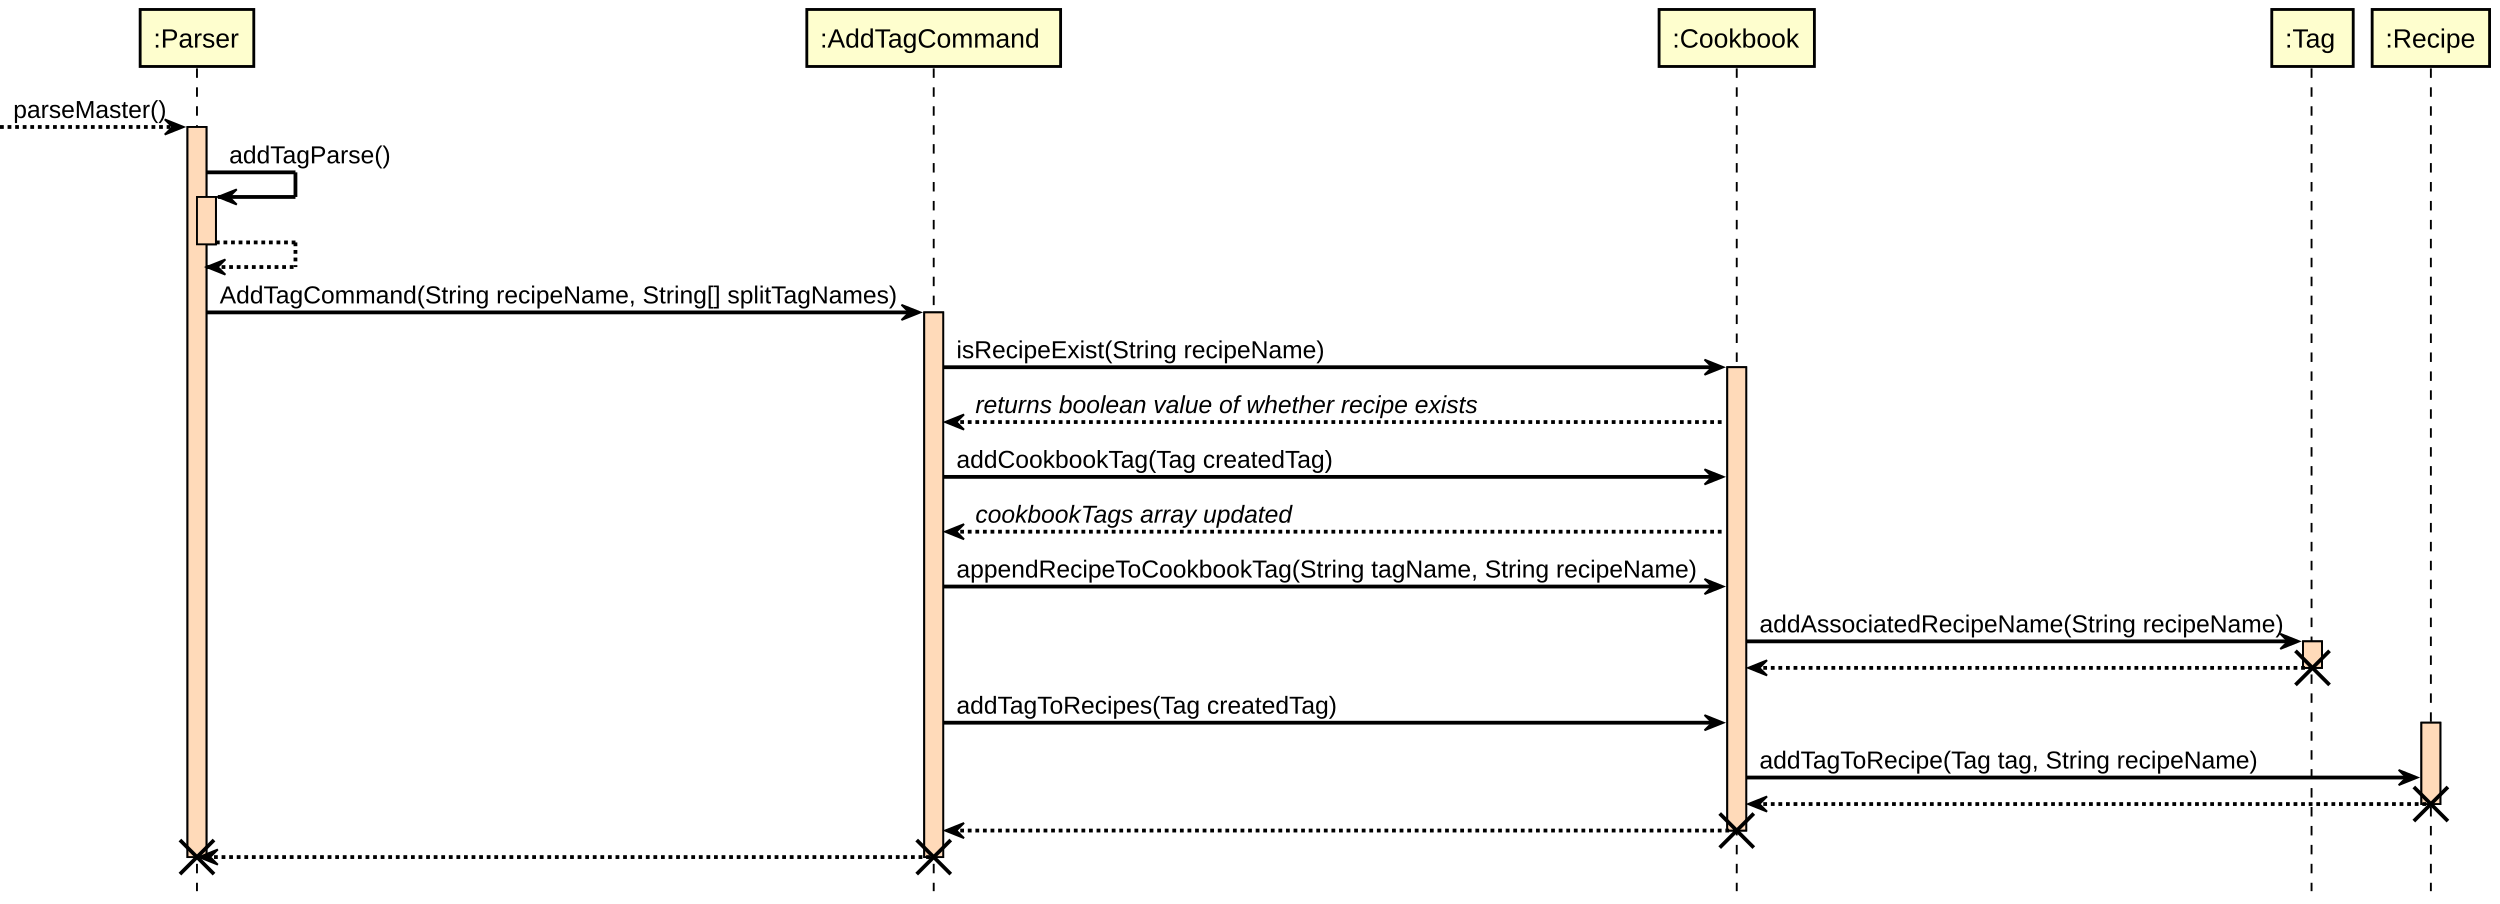
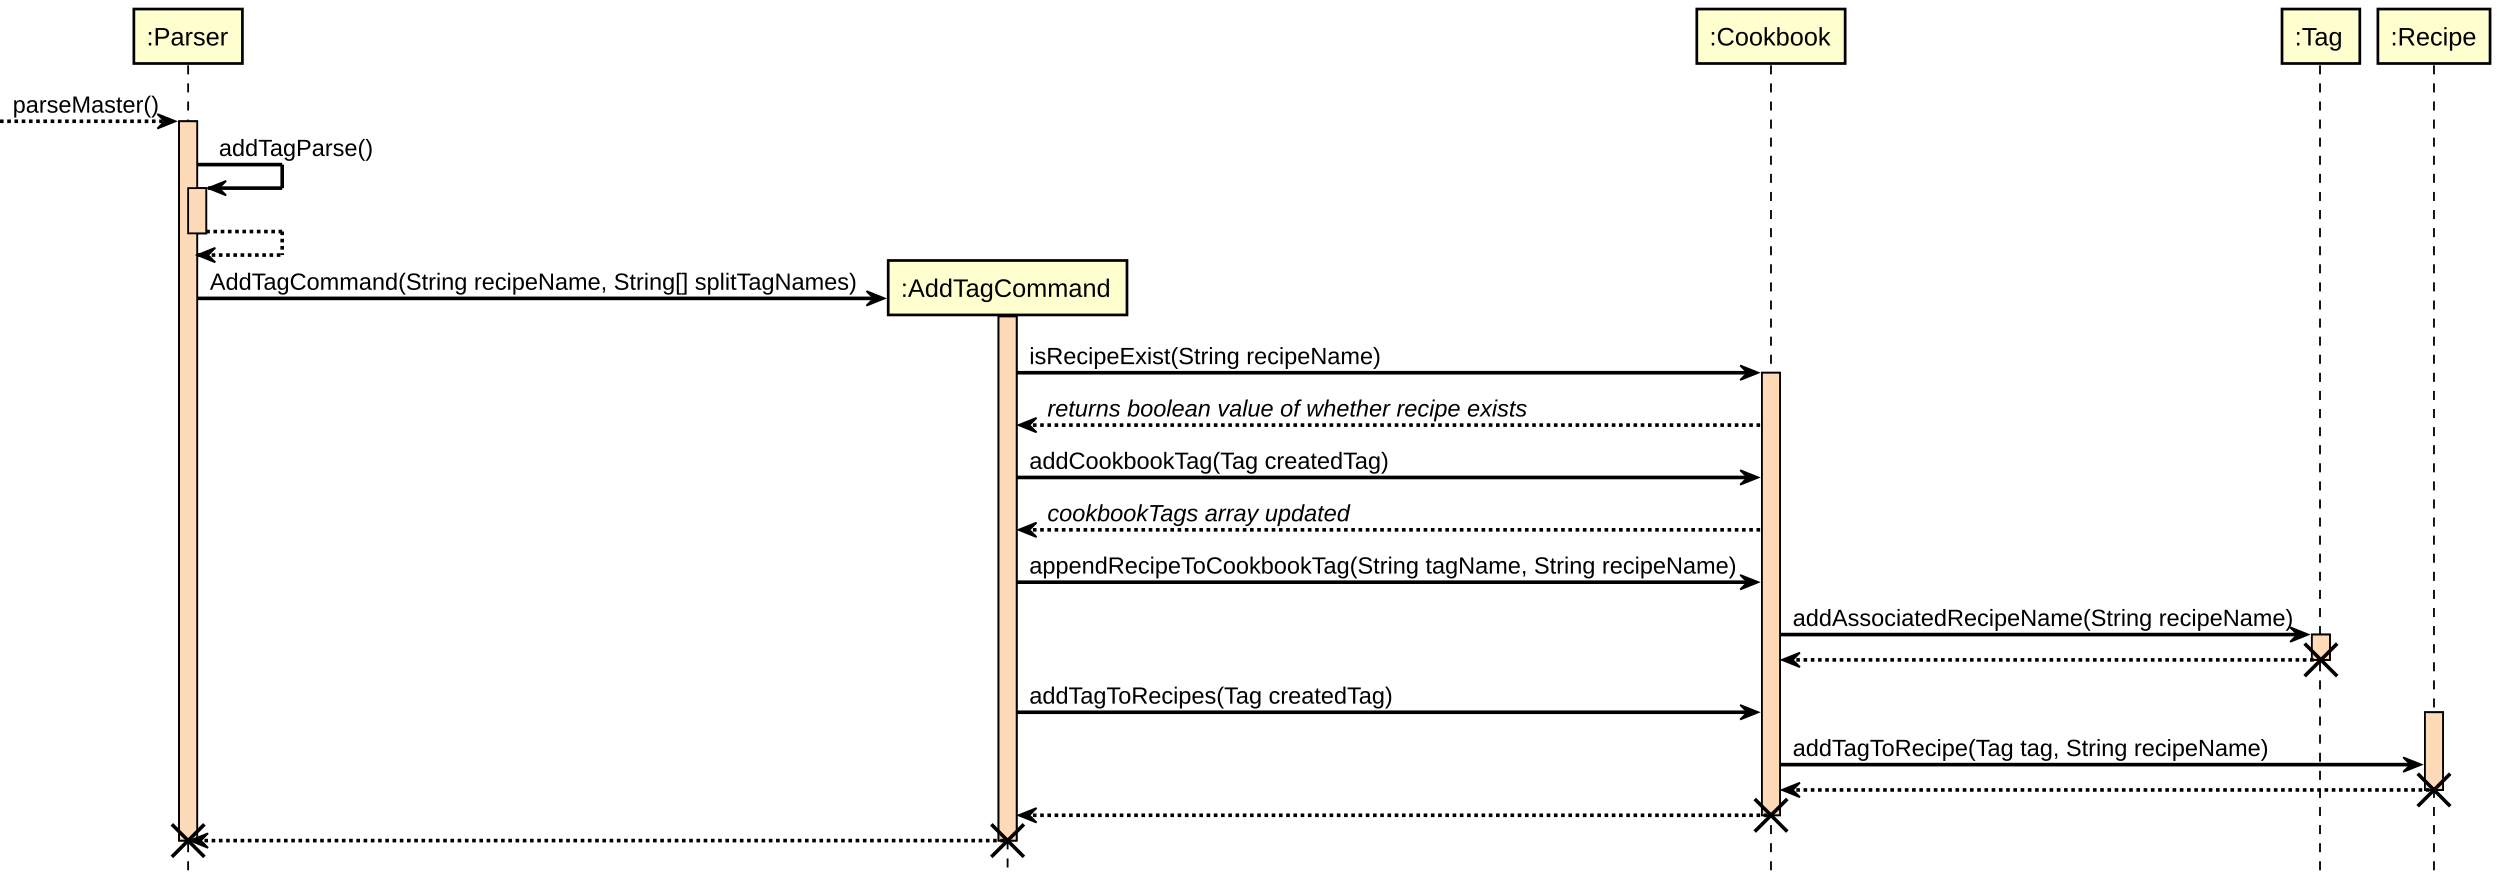
- <svg xmlns="http://www.w3.org/2000/svg" contentScriptType="application/ecmascript" contentStyleType="text/css" height="477px" preserveAspectRatio="none" style="width:1320px;height:477px;background:#FFFFFF;" version="1.1" viewBox="0 0 1320 477" width="1320px" zoomAndPan="magnify">
+ <svg xmlns="http://www.w3.org/2000/svg" contentScriptType="application/ecmascript" contentStyleType="text/css" height="489px" preserveAspectRatio="none" style="width:1382px;height:489px;background:#FFFFFF;" version="1.1" viewBox="0 0 1382 489" width="1382px" zoomAndPan="magnify">
  <defs />
  <g>
-     <rect fill="#FFDAB9" height="385.487" style="stroke:#000000;stroke-width:1.0;" width="10" x="99" y="67.047" />
+     <rect fill="#FFDAB9" height="397.637" style="stroke:#000000;stroke-width:1.0;" width="10" x="99" y="67.047" />
    <rect fill="#FFDAB9" height="25" style="stroke:#000000;stroke-width:1.0;" width="10" x="104" y="103.996" />
-     <rect fill="#FFDAB9" height="287.59" style="stroke:#000000;stroke-width:1.0;" width="10" x="488" y="164.945" />
-     <rect fill="#FFDAB9" height="244.641" style="stroke:#000000;stroke-width:1.0;" width="10" x="912" y="193.894" />
-     <rect fill="#FFDAB9" height="14" style="stroke:#000000;stroke-width:1.0;" width="10" x="1216" y="338.637" />
-     <rect fill="#FFDAB9" height="42.949" style="stroke:#000000;stroke-width:1.0;" width="10" x="1278.5" y="381.586" />
-     <line style="stroke:#000000;stroke-width:1.0;stroke-dasharray:5.0,5.0;" x1="104" x2="104" y1="36.099" y2="470.535" />
-     <line style="stroke:#000000;stroke-width:1.0;stroke-dasharray:5.0,5.0;" x1="493" x2="493" y1="36.099" y2="470.535" />
-     <line style="stroke:#000000;stroke-width:1.0;stroke-dasharray:5.0,5.0;" x1="917" x2="917" y1="36.099" y2="470.535" />
-     <line style="stroke:#000000;stroke-width:1.0;stroke-dasharray:5.0,5.0;" x1="1220.5" x2="1220.5" y1="36.099" y2="470.535" />
-     <line style="stroke:#000000;stroke-width:1.0;stroke-dasharray:5.0,5.0;" x1="1283.5" x2="1283.5" y1="36.099" y2="470.535" />
+     <rect fill="#FFDAB9" height="289.74" style="stroke:#000000;stroke-width:1.0;" width="10" x="552" y="174.945" />
+     <rect fill="#FFDAB9" height="244.641" style="stroke:#000000;stroke-width:1.0;" width="10" x="974" y="206.043" />
+     <rect fill="#FFDAB9" height="14" style="stroke:#000000;stroke-width:1.0;" width="10" x="1278" y="350.787" />
+     <rect fill="#FFDAB9" height="42.949" style="stroke:#000000;stroke-width:1.0;" width="10" x="1340.5" y="393.736" />
+     <line style="stroke:#000000;stroke-width:1.0;stroke-dasharray:5.0,5.0;" x1="104" x2="104" y1="36.099" y2="482.685" />
+     <line style="stroke:#000000;stroke-width:1.0;stroke-dasharray:5.0,5.0;" x1="557" x2="557" y1="174.545" y2="482.685" />
+     <line style="stroke:#000000;stroke-width:1.0;stroke-dasharray:5.0,5.0;" x1="979" x2="979" y1="36.099" y2="482.685" />
+     <line style="stroke:#000000;stroke-width:1.0;stroke-dasharray:5.0,5.0;" x1="1282.5" x2="1282.5" y1="36.099" y2="482.685" />
+     <line style="stroke:#000000;stroke-width:1.0;stroke-dasharray:5.0,5.0;" x1="1345.5" x2="1345.5" y1="36.099" y2="482.685" />
    <rect fill="#FEFECE" height="30.099" style="stroke:#000000;stroke-width:1.5;" width="60" x="74" y="5" />
    <text fill="#000000" font-family="Arial" font-size="14" lengthAdjust="spacing" textLength="46" x="81" y="25.132">:Parser</text>
-     <rect fill="#FEFECE" height="30.099" style="stroke:#000000;stroke-width:1.5;" width="134" x="426" y="5" />
-     <text fill="#000000" font-family="Arial" font-size="14" lengthAdjust="spacing" textLength="120" x="433" y="25.132">:AddTagCommand</text>
-     <rect fill="#FEFECE" height="30.099" style="stroke:#000000;stroke-width:1.5;" width="82" x="876" y="5" />
-     <text fill="#000000" font-family="Arial" font-size="14" lengthAdjust="spacing" textLength="68" x="883" y="25.132">:Cookbook</text>
-     <rect fill="#FEFECE" height="30.099" style="stroke:#000000;stroke-width:1.5;" width="43" x="1199.5" y="5" />
-     <text fill="#000000" font-family="Arial" font-size="14" lengthAdjust="spacing" textLength="29" x="1206.5" y="25.132">:Tag</text>
-     <rect fill="#FEFECE" height="30.099" style="stroke:#000000;stroke-width:1.5;" width="62" x="1252.5" y="5" />
-     <text fill="#000000" font-family="Arial" font-size="14" lengthAdjust="spacing" textLength="48" x="1259.5" y="25.132">:Recipe</text>
-     <rect fill="#FFDAB9" height="385.487" style="stroke:#000000;stroke-width:1.0;" width="10" x="99" y="67.047" />
+     <rect fill="#FEFECE" height="30.099" style="stroke:#000000;stroke-width:1.5;" width="82" x="938" y="5" />
+     <text fill="#000000" font-family="Arial" font-size="14" lengthAdjust="spacing" textLength="68" x="945" y="25.132">:Cookbook</text>
+     <rect fill="#FEFECE" height="30.099" style="stroke:#000000;stroke-width:1.5;" width="43" x="1261.5" y="5" />
+     <text fill="#000000" font-family="Arial" font-size="14" lengthAdjust="spacing" textLength="29" x="1268.5" y="25.132">:Tag</text>
+     <rect fill="#FEFECE" height="30.099" style="stroke:#000000;stroke-width:1.5;" width="62" x="1314.5" y="5" />
+     <text fill="#000000" font-family="Arial" font-size="14" lengthAdjust="spacing" textLength="48" x="1321.5" y="25.132">:Recipe</text>
+     <rect fill="#FFDAB9" height="397.637" style="stroke:#000000;stroke-width:1.0;" width="10" x="99" y="67.047" />
    <rect fill="#FFDAB9" height="25" style="stroke:#000000;stroke-width:1.0;" width="10" x="104" y="103.996" />
-     <rect fill="#FFDAB9" height="287.59" style="stroke:#000000;stroke-width:1.0;" width="10" x="488" y="164.945" />
-     <rect fill="#FFDAB9" height="244.641" style="stroke:#000000;stroke-width:1.0;" width="10" x="912" y="193.894" />
-     <rect fill="#FFDAB9" height="14" style="stroke:#000000;stroke-width:1.0;" width="10" x="1216" y="338.637" />
-     <rect fill="#FFDAB9" height="42.949" style="stroke:#000000;stroke-width:1.0;" width="10" x="1278.5" y="381.586" />
+     <rect fill="#FFDAB9" height="289.74" style="stroke:#000000;stroke-width:1.0;" width="10" x="552" y="174.945" />
+     <rect fill="#FFDAB9" height="244.641" style="stroke:#000000;stroke-width:1.0;" width="10" x="974" y="206.043" />
+     <rect fill="#FFDAB9" height="14" style="stroke:#000000;stroke-width:1.0;" width="10" x="1278" y="350.787" />
+     <rect fill="#FFDAB9" height="42.949" style="stroke:#000000;stroke-width:1.0;" width="10" x="1340.5" y="393.736" />
    <polygon fill="#000000" points="87,63.047,97,67.047,87,71.047,91,67.047" style="stroke:#000000;stroke-width:1.0;" />
    <line style="stroke:#000000;stroke-width:2.0;stroke-dasharray:2.0,2.0;" x1="0" x2="93" y1="67.047" y2="67.047" />
    <text fill="#000000" font-family="Arial" font-size="13" lengthAdjust="spacing" textLength="80" x="7" y="62.292">parseMaster()</text>
    <line style="stroke:#000000;stroke-width:2.0;" x1="109" x2="156" y1="90.996" y2="90.996" />
    <line style="stroke:#000000;stroke-width:2.0;" x1="156" x2="156" y1="90.996" y2="103.996" />
    <line style="stroke:#000000;stroke-width:2.0;" x1="115" x2="156" y1="103.996" y2="103.996" />
    <polygon fill="#000000" points="125,99.996,115,103.996,125,107.996,121,103.996" style="stroke:#000000;stroke-width:1.0;" />
-     <text fill="#000000" font-family="Arial" font-size="13" lengthAdjust="spacing" textLength="85" x="121" y="86.241">addTagParse()</text>
+     <text fill="#000000" font-family="Arial" font-size="13" lengthAdjust="spacing" textLength="84" x="121" y="86.241">addTagParse()</text>
    <line style="stroke:#000000;stroke-width:2.0;stroke-dasharray:2.0,2.0;" x1="114" x2="156" y1="127.996" y2="127.996" />
    <line style="stroke:#000000;stroke-width:2.0;stroke-dasharray:2.0,2.0;" x1="156" x2="156" y1="127.996" y2="140.996" />
    <line style="stroke:#000000;stroke-width:2.0;stroke-dasharray:2.0,2.0;" x1="109" x2="156" y1="140.996" y2="140.996" />
    <polygon fill="#000000" points="119,136.996,109,140.996,119,144.996,115,140.996" style="stroke:#000000;stroke-width:1.0;" />
-     <polygon fill="#000000" points="476,160.945,486,164.945,476,168.945,480,164.945" style="stroke:#000000;stroke-width:1.0;" />
-     <line style="stroke:#000000;stroke-width:2.0;" x1="109" x2="482" y1="164.945" y2="164.945" />
-     <text fill="#000000" font-family="Arial" font-size="13" lengthAdjust="spacing" textLength="360" x="116" y="160.19">AddTagCommand(String recipeName, String[] splitTagNames)</text>
-     <polygon fill="#000000" points="900,189.894,910,193.894,900,197.894,904,193.894" style="stroke:#000000;stroke-width:1.0;" />
-     <line style="stroke:#000000;stroke-width:2.0;" x1="498" x2="906" y1="193.894" y2="193.894" />
-     <text fill="#000000" font-family="Arial" font-size="13" lengthAdjust="spacing" textLength="195" x="505" y="189.139">isRecipeExist(String recipeName)</text>
-     <polygon fill="#000000" points="509,218.842,499,222.842,509,226.842,505,222.842" style="stroke:#000000;stroke-width:1.0;" />
-     <line style="stroke:#000000;stroke-width:2.0;stroke-dasharray:2.0,2.0;" x1="503" x2="911" y1="222.842" y2="222.842" />
-     <text fill="#000000" font-family="Arial" font-size="13" font-style="italic" lengthAdjust="spacing" textLength="266" x="515" y="218.087">returns boolean value of whether recipe exists</text>
-     <polygon fill="#000000" points="900,247.791,910,251.791,900,255.791,904,251.791" style="stroke:#000000;stroke-width:1.0;" />
-     <line style="stroke:#000000;stroke-width:2.0;" x1="498" x2="906" y1="251.791" y2="251.791" />
-     <text fill="#000000" font-family="Arial" font-size="13" lengthAdjust="spacing" textLength="200" x="505" y="247.036">addCookbookTag(Tag createdTag)</text>
-     <polygon fill="#000000" points="509,276.74,499,280.74,509,284.74,505,280.74" style="stroke:#000000;stroke-width:1.0;" />
-     <line style="stroke:#000000;stroke-width:2.0;stroke-dasharray:2.0,2.0;" x1="503" x2="911" y1="280.74" y2="280.74" />
-     <text fill="#000000" font-family="Arial" font-size="13" font-style="italic" lengthAdjust="spacing" textLength="168" x="515" y="275.985">cookbookTags array updated</text>
-     <polygon fill="#000000" points="900,305.688,910,309.688,900,313.688,904,309.688" style="stroke:#000000;stroke-width:1.0;" />
-     <line style="stroke:#000000;stroke-width:2.0;" x1="498" x2="906" y1="309.688" y2="309.688" />
-     <text fill="#000000" font-family="Arial" font-size="13" lengthAdjust="spacing" textLength="390" x="505" y="304.934">appendRecipeToCookbookTag(String tagName, String recipeName)</text>
-     <polygon fill="#000000" points="1204,334.637,1214,338.637,1204,342.637,1208,338.637" style="stroke:#000000;stroke-width:1.0;" />
-     <line style="stroke:#000000;stroke-width:2.0;" x1="922" x2="1210" y1="338.637" y2="338.637" />
-     <text fill="#000000" font-family="Arial" font-size="13" lengthAdjust="spacing" textLength="275" x="929" y="333.882">addAssociatedRecipeName(String recipeName)</text>
-     <polygon fill="#000000" points="933,348.637,923,352.637,933,356.637,929,352.637" style="stroke:#000000;stroke-width:1.0;" />
-     <line style="stroke:#000000;stroke-width:2.0;stroke-dasharray:2.0,2.0;" x1="927" x2="1220" y1="352.637" y2="352.637" />
-     <line style="stroke:#000000;stroke-width:2.0;" x1="1212" x2="1230" y1="343.637" y2="361.637" />
-     <line style="stroke:#000000;stroke-width:2.0;" x1="1212" x2="1230" y1="361.637" y2="343.637" />
-     <polygon fill="#000000" points="900,377.586,910,381.586,900,385.586,904,381.586" style="stroke:#000000;stroke-width:1.0;" />
-     <line style="stroke:#000000;stroke-width:2.0;" x1="498" x2="906" y1="381.586" y2="381.586" />
-     <text fill="#000000" font-family="Arial" font-size="13" lengthAdjust="spacing" textLength="204" x="505" y="376.831">addTagToRecipes(Tag createdTag)</text>
-     <polygon fill="#000000" points="1266.5,406.535,1276.5,410.535,1266.5,414.535,1270.5,410.535" style="stroke:#000000;stroke-width:1.0;" />
-     <line style="stroke:#000000;stroke-width:2.0;" x1="922" x2="1272.5" y1="410.535" y2="410.535" />
-     <text fill="#000000" font-family="Arial" font-size="13" lengthAdjust="spacing" textLength="265" x="929" y="405.78">addTagToRecipe(Tag tag, String recipeName)</text>
-     <polygon fill="#000000" points="933,420.535,923,424.535,933,428.535,929,424.535" style="stroke:#000000;stroke-width:1.0;" />
-     <line style="stroke:#000000;stroke-width:2.0;stroke-dasharray:2.0,2.0;" x1="927" x2="1282.5" y1="424.535" y2="424.535" />
-     <line style="stroke:#000000;stroke-width:2.0;" x1="1274.5" x2="1292.5" y1="415.535" y2="433.535" />
-     <line style="stroke:#000000;stroke-width:2.0;" x1="1274.5" x2="1292.5" y1="433.535" y2="415.535" />
-     <polygon fill="#000000" points="509,434.535,499,438.535,509,442.535,505,438.535" style="stroke:#000000;stroke-width:1.0;" />
-     <line style="stroke:#000000;stroke-width:2.0;stroke-dasharray:2.0,2.0;" x1="503" x2="916" y1="438.535" y2="438.535" />
-     <line style="stroke:#000000;stroke-width:2.0;" x1="908" x2="926" y1="429.535" y2="447.535" />
-     <line style="stroke:#000000;stroke-width:2.0;" x1="908" x2="926" y1="447.535" y2="429.535" />
-     <polygon fill="#000000" points="115,448.535,105,452.535,115,456.535,111,452.535" style="stroke:#000000;stroke-width:1.0;" />
-     <line style="stroke:#000000;stroke-width:2.0;stroke-dasharray:2.0,2.0;" x1="109" x2="492" y1="452.535" y2="452.535" />
-     <line style="stroke:#000000;stroke-width:2.0;" x1="484" x2="502" y1="443.535" y2="461.535" />
-     <line style="stroke:#000000;stroke-width:2.0;" x1="484" x2="502" y1="461.535" y2="443.535" />
-     <line style="stroke:#000000;stroke-width:2.0;" x1="95" x2="113" y1="443.535" y2="461.535" />
-     <line style="stroke:#000000;stroke-width:2.0;" x1="95" x2="113" y1="461.535" y2="443.535" />
+     <polygon fill="#000000" points="479,160.945,489,164.945,479,168.945,483,164.945" style="stroke:#000000;stroke-width:1.0;" />
+     <line style="stroke:#000000;stroke-width:2.0;" x1="109" x2="485" y1="164.945" y2="164.945" />
+     <text fill="#000000" font-family="Arial" font-size="13" lengthAdjust="spacing" textLength="358" x="116" y="160.19">AddTagCommand(String recipeName, String[] splitTagNames)</text>
+     <rect fill="#FEFECE" height="30.099" style="stroke:#000000;stroke-width:1.5;" width="132" x="491" y="143.996" />
+     <text fill="#000000" font-family="Arial" font-size="14" lengthAdjust="spacing" textLength="118" x="498" y="164.128">:AddTagCommand</text>
+     <polygon fill="#000000" points="962,202.043,972,206.043,962,210.043,966,206.043" style="stroke:#000000;stroke-width:1.0;" />
+     <line style="stroke:#000000;stroke-width:2.0;" x1="562" x2="968" y1="206.043" y2="206.043" />
+     <text fill="#000000" font-family="Arial" font-size="13" lengthAdjust="spacing" textLength="195" x="569" y="201.289">isRecipeExist(String recipeName)</text>
+     <polygon fill="#000000" points="573,230.992,563,234.992,573,238.992,569,234.992" style="stroke:#000000;stroke-width:1.0;" />
+     <line style="stroke:#000000;stroke-width:2.0;stroke-dasharray:2.0,2.0;" x1="567" x2="973" y1="234.992" y2="234.992" />
+     <text fill="#000000" font-family="Arial" font-size="13" font-style="italic" lengthAdjust="spacing" textLength="264" x="579" y="230.237">returns boolean value of whether recipe exists</text>
+     <polygon fill="#000000" points="962,259.941,972,263.941,962,267.941,966,263.941" style="stroke:#000000;stroke-width:1.0;" />
+     <line style="stroke:#000000;stroke-width:2.0;" x1="562" x2="968" y1="263.941" y2="263.941" />
+     <text fill="#000000" font-family="Arial" font-size="13" lengthAdjust="spacing" textLength="197" x="569" y="259.186">addCookbookTag(Tag createdTag)</text>
+     <polygon fill="#000000" points="573,288.89,563,292.89,573,296.89,569,292.89" style="stroke:#000000;stroke-width:1.0;" />
+     <line style="stroke:#000000;stroke-width:2.0;stroke-dasharray:2.0,2.0;" x1="567" x2="973" y1="292.89" y2="292.89" />
+     <text fill="#000000" font-family="Arial" font-size="13" font-style="italic" lengthAdjust="spacing" textLength="170" x="579" y="288.135">cookbookTags array updated</text>
+     <polygon fill="#000000" points="962,317.838,972,321.838,962,325.838,966,321.838" style="stroke:#000000;stroke-width:1.0;" />
+     <line style="stroke:#000000;stroke-width:2.0;" x1="562" x2="968" y1="321.838" y2="321.838" />
+     <text fill="#000000" font-family="Arial" font-size="13" lengthAdjust="spacing" textLength="388" x="569" y="317.084">appendRecipeToCookbookTag(String tagName, String recipeName)</text>
+     <polygon fill="#000000" points="1266,346.787,1276,350.787,1266,354.787,1270,350.787" style="stroke:#000000;stroke-width:1.0;" />
+     <line style="stroke:#000000;stroke-width:2.0;" x1="984" x2="1272" y1="350.787" y2="350.787" />
+     <text fill="#000000" font-family="Arial" font-size="13" lengthAdjust="spacing" textLength="275" x="991" y="346.032">addAssociatedRecipeName(String recipeName)</text>
+     <polygon fill="#000000" points="995,360.787,985,364.787,995,368.787,991,364.787" style="stroke:#000000;stroke-width:1.0;" />
+     <line style="stroke:#000000;stroke-width:2.0;stroke-dasharray:2.0,2.0;" x1="989" x2="1282" y1="364.787" y2="364.787" />
+     <line style="stroke:#000000;stroke-width:2.0;" x1="1274" x2="1292" y1="355.787" y2="373.787" />
+     <line style="stroke:#000000;stroke-width:2.0;" x1="1274" x2="1292" y1="373.787" y2="355.787" />
+     <polygon fill="#000000" points="962,389.736,972,393.736,962,397.736,966,393.736" style="stroke:#000000;stroke-width:1.0;" />
+     <line style="stroke:#000000;stroke-width:2.0;" x1="562" x2="968" y1="393.736" y2="393.736" />
+     <text fill="#000000" font-family="Arial" font-size="13" lengthAdjust="spacing" textLength="200" x="569" y="388.981">addTagToRecipes(Tag createdTag)</text>
+     <polygon fill="#000000" points="1328.5,418.685,1338.5,422.685,1328.5,426.685,1332.5,422.685" style="stroke:#000000;stroke-width:1.0;" />
+     <line style="stroke:#000000;stroke-width:2.0;" x1="984" x2="1334.5" y1="422.685" y2="422.685" />
+     <text fill="#000000" font-family="Arial" font-size="13" lengthAdjust="spacing" textLength="262" x="991" y="417.93">addTagToRecipe(Tag tag, String recipeName)</text>
+     <polygon fill="#000000" points="995,432.685,985,436.685,995,440.685,991,436.685" style="stroke:#000000;stroke-width:1.0;" />
+     <line style="stroke:#000000;stroke-width:2.0;stroke-dasharray:2.0,2.0;" x1="989" x2="1344.5" y1="436.685" y2="436.685" />
+     <line style="stroke:#000000;stroke-width:2.0;" x1="1336.5" x2="1354.5" y1="427.685" y2="445.685" />
+     <line style="stroke:#000000;stroke-width:2.0;" x1="1336.5" x2="1354.5" y1="445.685" y2="427.685" />
+     <polygon fill="#000000" points="573,446.685,563,450.685,573,454.685,569,450.685" style="stroke:#000000;stroke-width:1.0;" />
+     <line style="stroke:#000000;stroke-width:2.0;stroke-dasharray:2.0,2.0;" x1="567" x2="978" y1="450.685" y2="450.685" />
+     <line style="stroke:#000000;stroke-width:2.0;" x1="970" x2="988" y1="441.685" y2="459.685" />
+     <line style="stroke:#000000;stroke-width:2.0;" x1="970" x2="988" y1="459.685" y2="441.685" />
+     <polygon fill="#000000" points="115,460.685,105,464.685,115,468.685,111,464.685" style="stroke:#000000;stroke-width:1.0;" />
+     <line style="stroke:#000000;stroke-width:2.0;stroke-dasharray:2.0,2.0;" x1="109" x2="556" y1="464.685" y2="464.685" />
+     <line style="stroke:#000000;stroke-width:2.0;" x1="548" x2="566" y1="455.685" y2="473.685" />
+     <line style="stroke:#000000;stroke-width:2.0;" x1="548" x2="566" y1="473.685" y2="455.685" />
+     <line style="stroke:#000000;stroke-width:2.0;" x1="95" x2="113" y1="455.685" y2="473.685" />
+     <line style="stroke:#000000;stroke-width:2.0;" x1="95" x2="113" y1="473.685" y2="455.685" />
  </g>
</svg>
